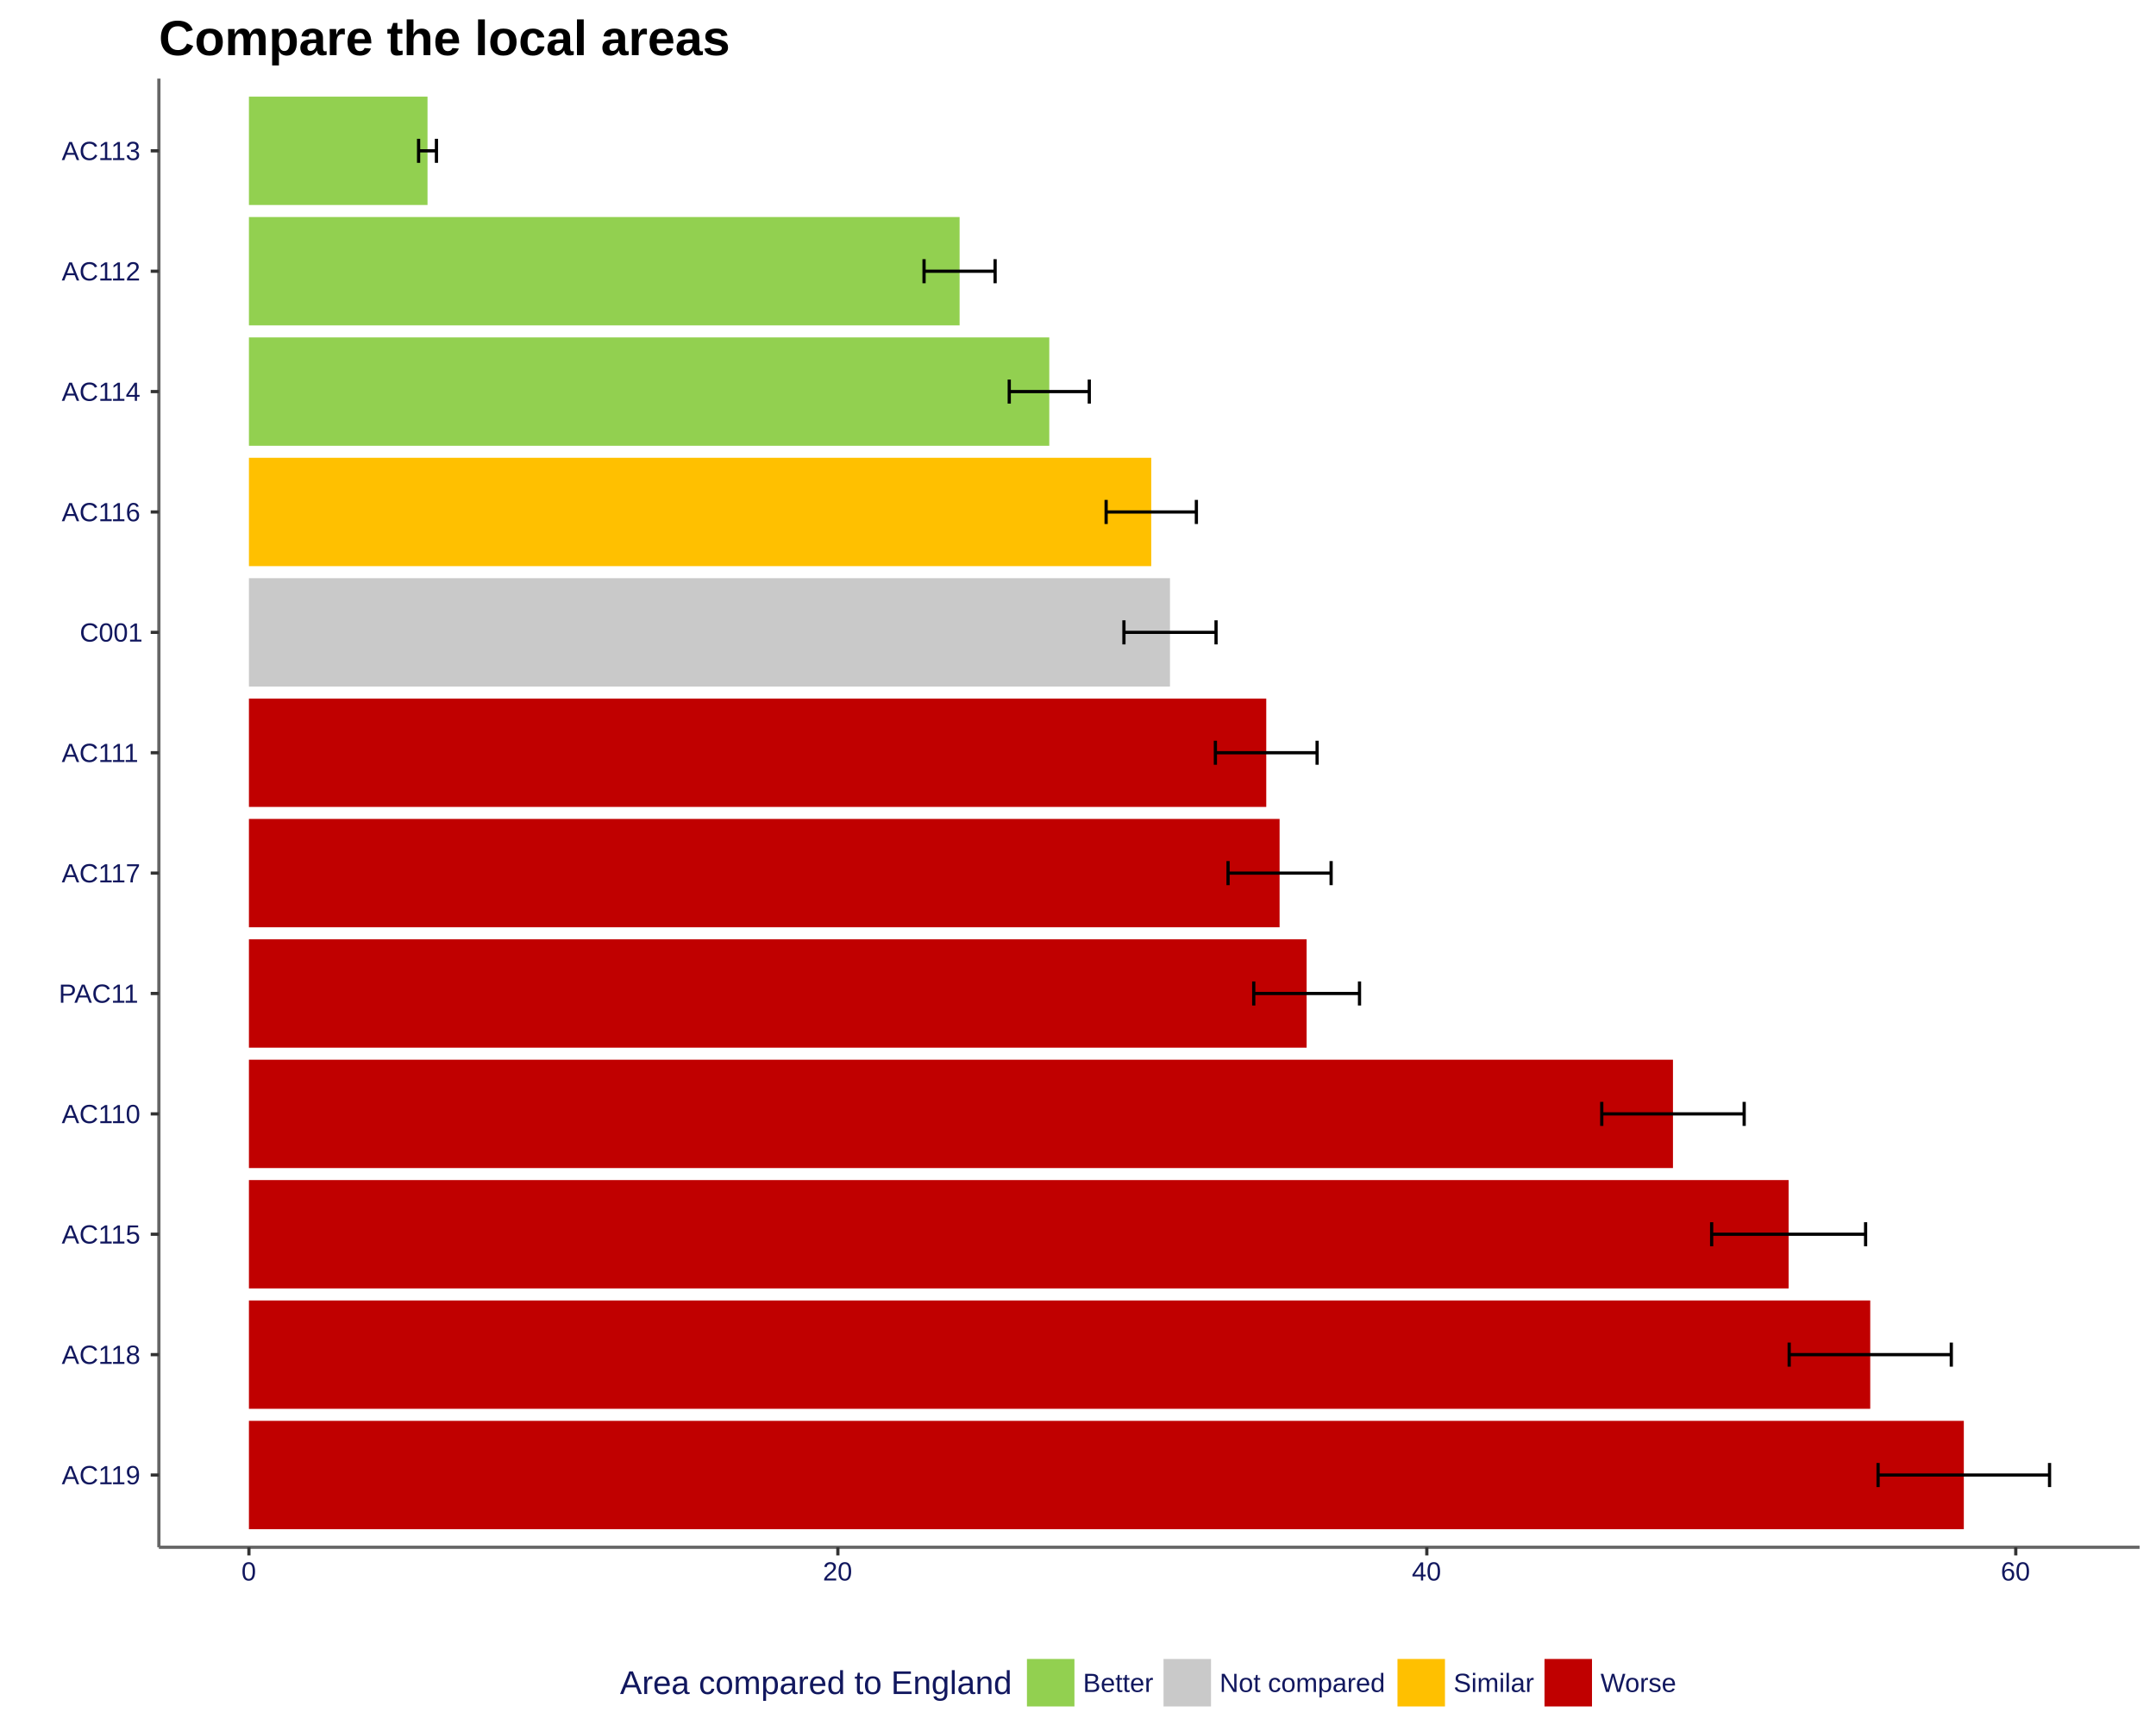
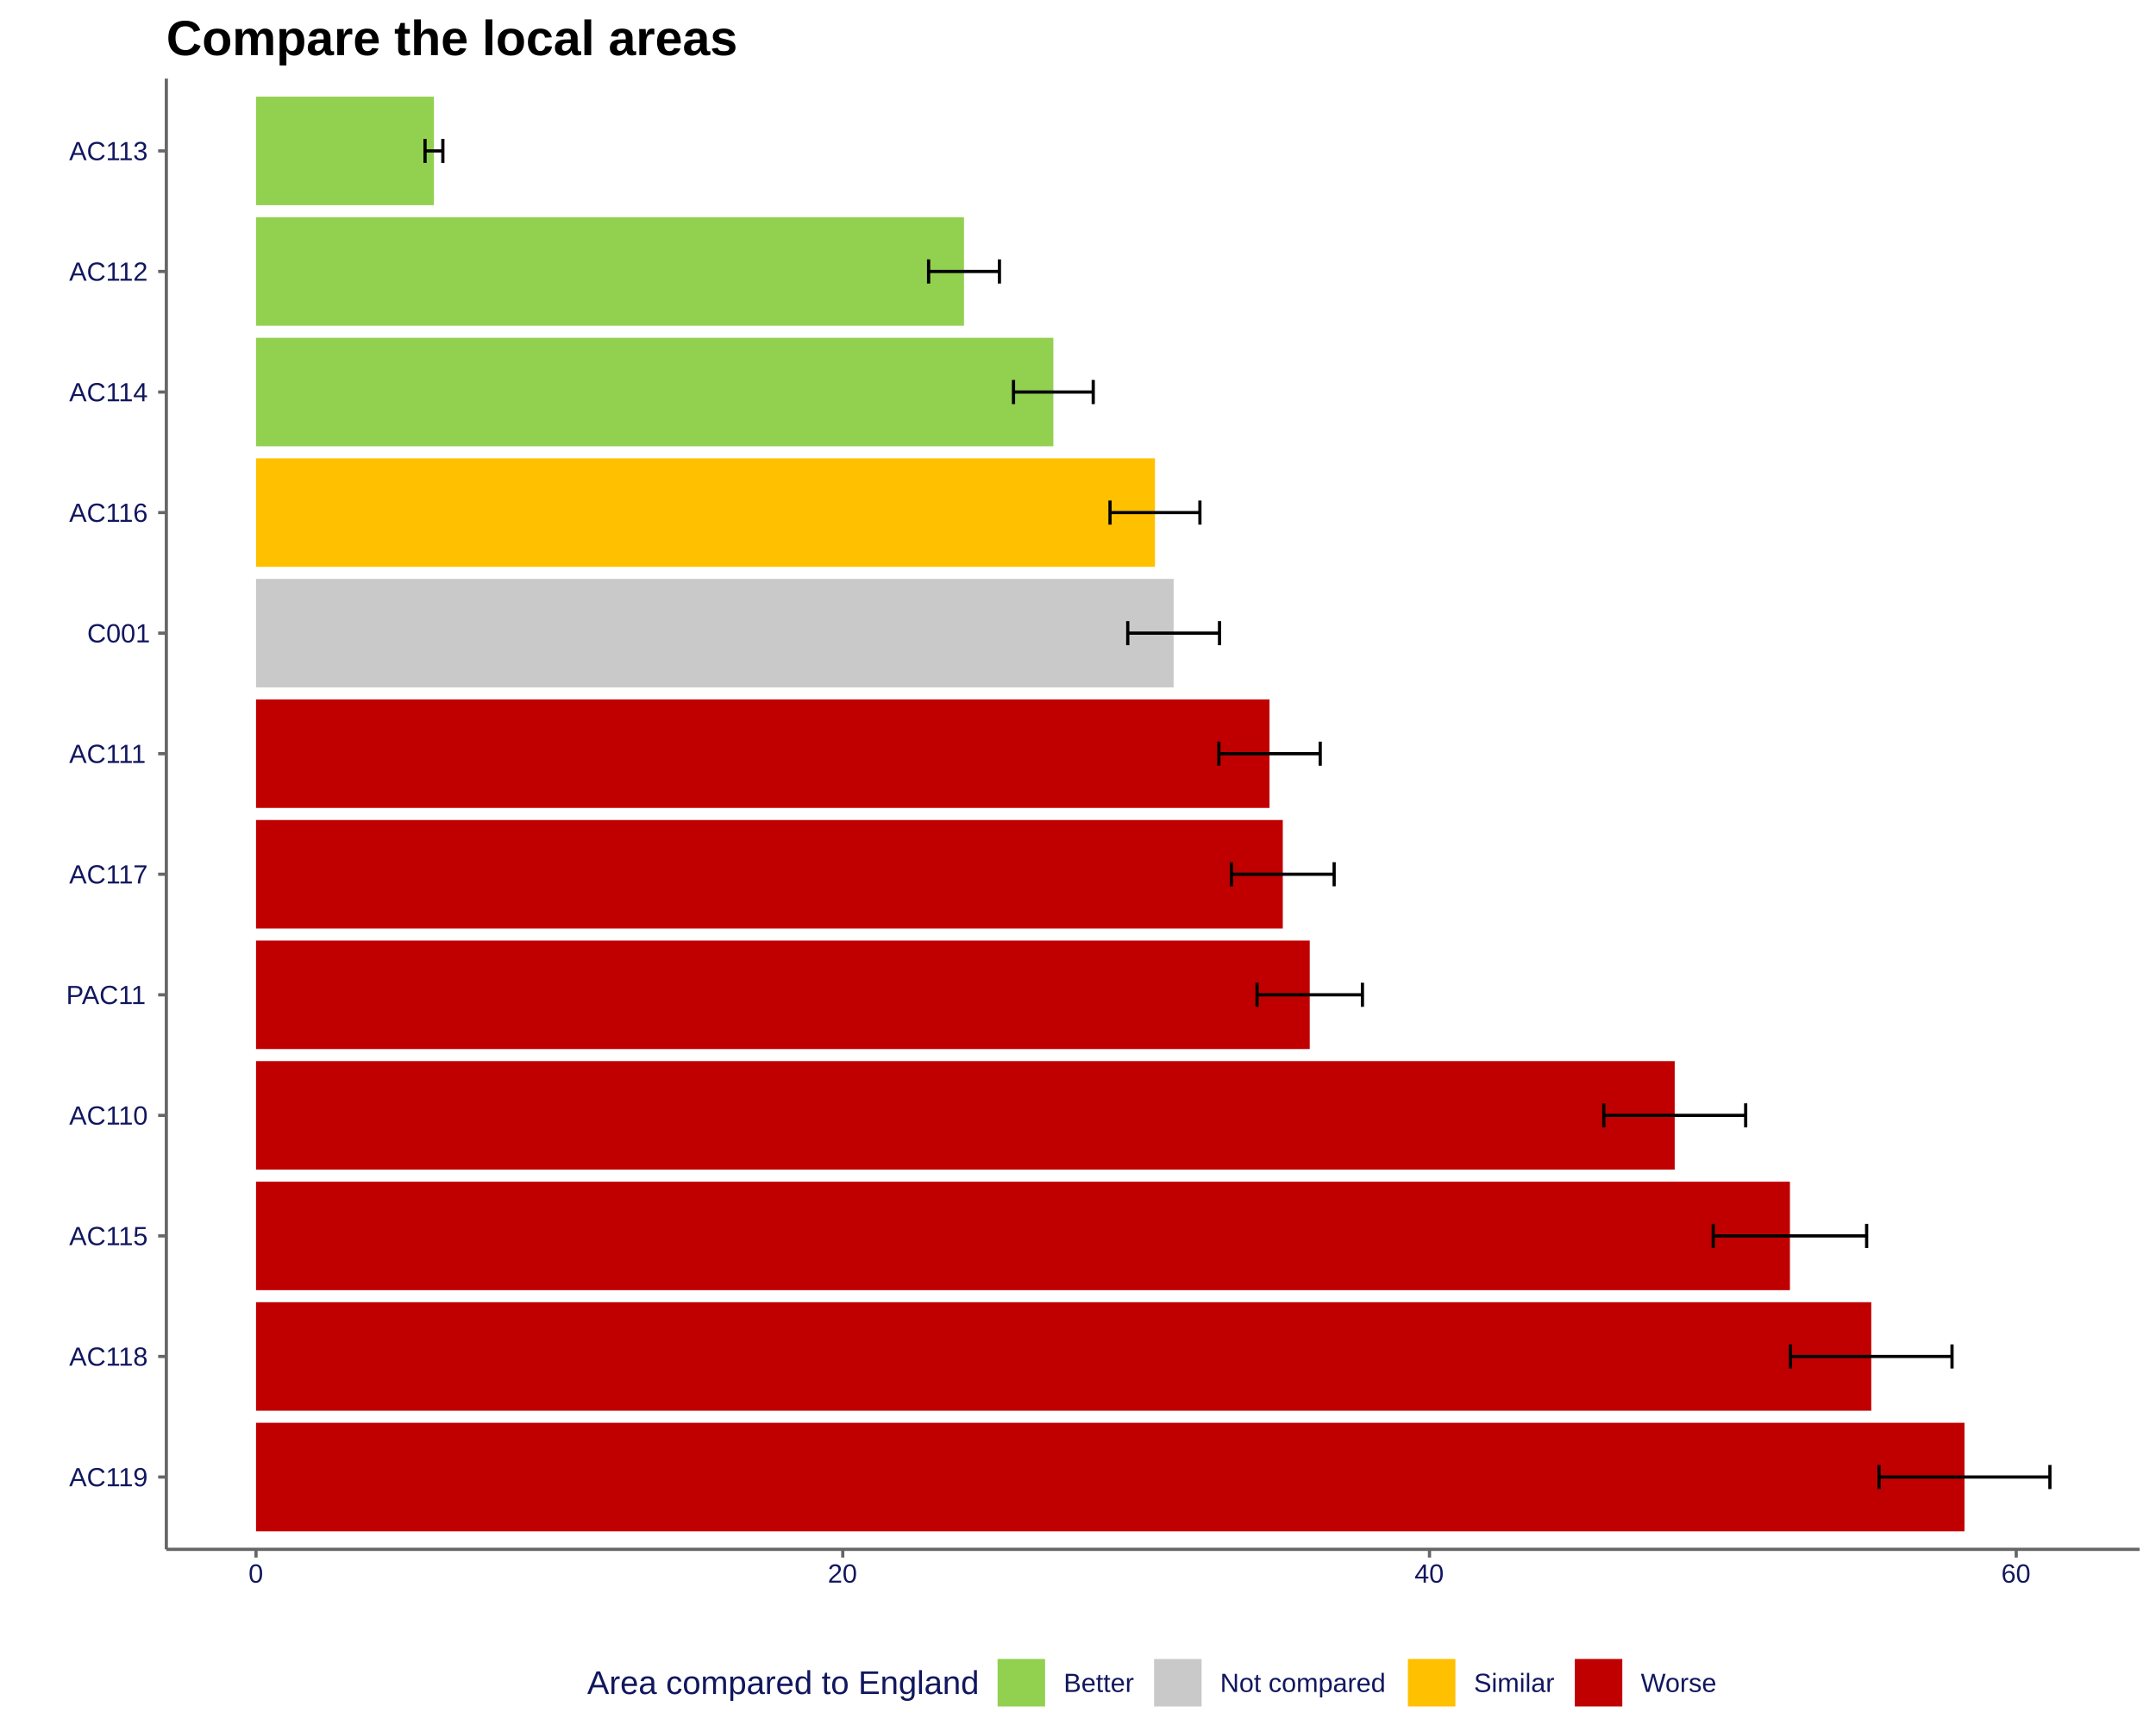
<svg xmlns="http://www.w3.org/2000/svg" viewBox="0 0 720.00 576.00">
  <defs>
    <style type="text/css">
    line, polyline, path, rect, circle {
      fill: none;
      stroke: #000000;
      stroke-linecap: round;
      stroke-linejoin: round;
      stroke-miterlimit: 10.00;
    }
  </style>
  </defs>
  <rect width="100%" height="100%" style="stroke: none; fill: #FFFFFF;" />
  <defs>
-     <clipPath id="cpNTMuMDY0OXw3MTQuNTIxfDUxNi42NDV8MjYuMjQyMw==">
-       <rect x="53.06" y="26.24" width="661.46" height="490.40" />
+     <clipPath id="cpNTUuNTQ5M3w3MTQuNTIxfDUxNy4zNDZ8MjYuMjQyMw==">
+       <rect x="55.55" y="26.24" width="658.97" height="491.10" />
    </clipPath>
  </defs>
-   <rect x="83.13" y="474.44" width="572.69" height="36.18" style="stroke-width: 1.07; stroke: none; stroke-linecap: butt; fill: #C00000;" clip-path="url(#cpNTMuMDY0OXw3MTQuNTIxfDUxNi42NDV8MjYuMjQyMw==)" />
-   <rect x="83.13" y="434.24" width="541.44" height="36.18" style="stroke-width: 1.07; stroke: none; stroke-linecap: butt; fill: #C00000;" clip-path="url(#cpNTMuMDY0OXw3MTQuNTIxfDUxNi42NDV8MjYuMjQyMw==)" />
-   <rect x="83.13" y="394.04" width="514.18" height="36.18" style="stroke-width: 1.07; stroke: none; stroke-linecap: butt; fill: #C00000;" clip-path="url(#cpNTMuMDY0OXw3MTQuNTIxfDUxNi42NDV8MjYuMjQyMw==)" />
-   <rect x="83.13" y="353.85" width="475.56" height="36.18" style="stroke-width: 1.07; stroke: none; stroke-linecap: butt; fill: #C00000;" clip-path="url(#cpNTMuMDY0OXw3MTQuNTIxfDUxNi42NDV8MjYuMjQyMw==)" />
-   <rect x="83.13" y="313.65" width="353.22" height="36.18" style="stroke-width: 1.07; stroke: none; stroke-linecap: butt; fill: #C00000;" clip-path="url(#cpNTMuMDY0OXw3MTQuNTIxfDUxNi42NDV8MjYuMjQyMw==)" />
-   <rect x="83.13" y="273.45" width="344.19" height="36.18" style="stroke-width: 1.07; stroke: none; stroke-linecap: butt; fill: #C00000;" clip-path="url(#cpNTMuMDY0OXw3MTQuNTIxfDUxNi42NDV8MjYuMjQyMw==)" />
-   <rect x="83.13" y="233.26" width="339.74" height="36.18" style="stroke-width: 1.07; stroke: none; stroke-linecap: butt; fill: #C00000;" clip-path="url(#cpNTMuMDY0OXw3MTQuNTIxfDUxNi42NDV8MjYuMjQyMw==)" />
-   <rect x="83.13" y="193.06" width="307.59" height="36.18" style="stroke-width: 1.07; stroke: none; stroke-linecap: butt; fill: #C9C9C9;" clip-path="url(#cpNTMuMDY0OXw3MTQuNTIxfDUxNi42NDV8MjYuMjQyMw==)" />
-   <rect x="83.13" y="152.86" width="301.33" height="36.18" style="stroke-width: 1.07; stroke: none; stroke-linecap: butt; fill: #FFC000;" clip-path="url(#cpNTMuMDY0OXw3MTQuNTIxfDUxNi42NDV8MjYuMjQyMw==)" />
-   <rect x="83.13" y="112.67" width="267.28" height="36.18" style="stroke-width: 1.07; stroke: none; stroke-linecap: butt; fill: #92D050;" clip-path="url(#cpNTMuMDY0OXw3MTQuNTIxfDUxNi42NDV8MjYuMjQyMw==)" />
-   <rect x="83.13" y="72.47" width="237.33" height="36.18" style="stroke-width: 1.07; stroke: none; stroke-linecap: butt; fill: #92D050;" clip-path="url(#cpNTMuMDY0OXw3MTQuNTIxfDUxNi42NDV8MjYuMjQyMw==)" />
-   <rect x="83.13" y="32.27" width="59.64" height="36.18" style="stroke-width: 1.07; stroke: none; stroke-linecap: butt; fill: #92D050;" clip-path="url(#cpNTMuMDY0OXw3MTQuNTIxfDUxNi42NDV8MjYuMjQyMw==)" />
-   <polyline points="582.47,375.96 582.47,367.92 " style="stroke-width: 1.07; stroke-linecap: butt;" clip-path="url(#cpNTMuMDY0OXw3MTQuNTIxfDUxNi42NDV8MjYuMjQyMw==)" />
-   <polyline points="582.47,371.94 534.91,371.94 " style="stroke-width: 1.07; stroke-linecap: butt;" clip-path="url(#cpNTMuMDY0OXw3MTQuNTIxfDUxNi42NDV8MjYuMjQyMw==)" />
-   <polyline points="534.91,375.96 534.91,367.92 " style="stroke-width: 1.07; stroke-linecap: butt;" clip-path="url(#cpNTMuMDY0OXw3MTQuNTIxfDUxNi42NDV8MjYuMjQyMw==)" />
-   <polyline points="439.85,255.36 439.85,247.33 " style="stroke-width: 1.07; stroke-linecap: butt;" clip-path="url(#cpNTMuMDY0OXw3MTQuNTIxfDUxNi42NDV8MjYuMjQyMw==)" />
-   <polyline points="439.85,251.35 405.88,251.35 " style="stroke-width: 1.07; stroke-linecap: butt;" clip-path="url(#cpNTMuMDY0OXw3MTQuNTIxfDUxNi42NDV8MjYuMjQyMw==)" />
-   <polyline points="405.88,255.36 405.88,247.33 " style="stroke-width: 1.07; stroke-linecap: butt;" clip-path="url(#cpNTMuMDY0OXw3MTQuNTIxfDUxNi42NDV8MjYuMjQyMw==)" />
-   <polyline points="332.32,94.58 332.32,86.54 " style="stroke-width: 1.07; stroke-linecap: butt;" clip-path="url(#cpNTMuMDY0OXw3MTQuNTIxfDUxNi42NDV8MjYuMjQyMw==)" />
-   <polyline points="332.32,90.56 308.59,90.56 " style="stroke-width: 1.07; stroke-linecap: butt;" clip-path="url(#cpNTMuMDY0OXw3MTQuNTIxfDUxNi42NDV8MjYuMjQyMw==)" />
-   <polyline points="308.59,94.58 308.59,86.54 " style="stroke-width: 1.07; stroke-linecap: butt;" clip-path="url(#cpNTMuMDY0OXw3MTQuNTIxfDUxNi42NDV8MjYuMjQyMw==)" />
-   <polyline points="145.75,54.38 145.75,46.34 " style="stroke-width: 1.07; stroke-linecap: butt;" clip-path="url(#cpNTMuMDY0OXw3MTQuNTIxfDUxNi42NDV8MjYuMjQyMw==)" />
-   <polyline points="145.75,50.36 139.79,50.36 " style="stroke-width: 1.07; stroke-linecap: butt;" clip-path="url(#cpNTMuMDY0OXw3MTQuNTIxfDUxNi42NDV8MjYuMjQyMw==)" />
-   <polyline points="139.79,54.38 139.79,46.34 " style="stroke-width: 1.07; stroke-linecap: butt;" clip-path="url(#cpNTMuMDY0OXw3MTQuNTIxfDUxNi42NDV8MjYuMjQyMw==)" />
-   <polyline points="363.77,134.77 363.77,126.73 " style="stroke-width: 1.07; stroke-linecap: butt;" clip-path="url(#cpNTMuMDY0OXw3MTQuNTIxfDUxNi42NDV8MjYuMjQyMw==)" />
-   <polyline points="363.77,130.75 337.04,130.75 " style="stroke-width: 1.07; stroke-linecap: butt;" clip-path="url(#cpNTMuMDY0OXw3MTQuNTIxfDUxNi42NDV8MjYuMjQyMw==)" />
-   <polyline points="337.04,134.77 337.04,126.73 " style="stroke-width: 1.07; stroke-linecap: butt;" clip-path="url(#cpNTMuMDY0OXw3MTQuNTIxfDUxNi42NDV8MjYuMjQyMw==)" />
-   <polyline points="623.02,416.15 623.02,408.11 " style="stroke-width: 1.07; stroke-linecap: butt;" clip-path="url(#cpNTMuMDY0OXw3MTQuNTIxfDUxNi42NDV8MjYuMjQyMw==)" />
-   <polyline points="623.02,412.13 571.61,412.13 " style="stroke-width: 1.07; stroke-linecap: butt;" clip-path="url(#cpNTMuMDY0OXw3MTQuNTIxfDUxNi42NDV8MjYuMjQyMw==)" />
-   <polyline points="571.61,416.15 571.61,408.11 " style="stroke-width: 1.07; stroke-linecap: butt;" clip-path="url(#cpNTMuMDY0OXw3MTQuNTIxfDUxNi42NDV8MjYuMjQyMw==)" />
-   <polyline points="399.53,174.97 399.53,166.93 " style="stroke-width: 1.07; stroke-linecap: butt;" clip-path="url(#cpNTMuMDY0OXw3MTQuNTIxfDUxNi42NDV8MjYuMjQyMw==)" />
-   <polyline points="399.53,170.95 369.39,170.95 " style="stroke-width: 1.07; stroke-linecap: butt;" clip-path="url(#cpNTMuMDY0OXw3MTQuNTIxfDUxNi42NDV8MjYuMjQyMw==)" />
-   <polyline points="369.39,174.97 369.39,166.93 " style="stroke-width: 1.07; stroke-linecap: butt;" clip-path="url(#cpNTMuMDY0OXw3MTQuNTIxfDUxNi42NDV8MjYuMjQyMw==)" />
-   <polyline points="444.53,295.56 444.53,287.52 " style="stroke-width: 1.07; stroke-linecap: butt;" clip-path="url(#cpNTMuMDY0OXw3MTQuNTIxfDUxNi42NDV8MjYuMjQyMw==)" />
-   <polyline points="444.53,291.54 410.11,291.54 " style="stroke-width: 1.07; stroke-linecap: butt;" clip-path="url(#cpNTMuMDY0OXw3MTQuNTIxfDUxNi42NDV8MjYuMjQyMw==)" />
-   <polyline points="410.11,295.56 410.11,287.52 " style="stroke-width: 1.07; stroke-linecap: butt;" clip-path="url(#cpNTMuMDY0OXw3MTQuNTIxfDUxNi42NDV8MjYuMjQyMw==)" />
-   <polyline points="651.64,456.35 651.64,448.31 " style="stroke-width: 1.07; stroke-linecap: butt;" clip-path="url(#cpNTMuMDY0OXw3MTQuNTIxfDUxNi42NDV8MjYuMjQyMw==)" />
-   <polyline points="651.64,452.33 597.50,452.33 " style="stroke-width: 1.07; stroke-linecap: butt;" clip-path="url(#cpNTMuMDY0OXw3MTQuNTIxfDUxNi42NDV8MjYuMjQyMw==)" />
-   <polyline points="597.50,456.35 597.50,448.31 " style="stroke-width: 1.07; stroke-linecap: butt;" clip-path="url(#cpNTMuMDY0OXw3MTQuNTIxfDUxNi42NDV8MjYuMjQyMw==)" />
-   <polyline points="684.45,496.55 684.45,488.51 " style="stroke-width: 1.07; stroke-linecap: butt;" clip-path="url(#cpNTMuMDY0OXw3MTQuNTIxfDUxNi42NDV8MjYuMjQyMw==)" />
-   <polyline points="684.45,492.53 627.19,492.53 " style="stroke-width: 1.07; stroke-linecap: butt;" clip-path="url(#cpNTMuMDY0OXw3MTQuNTIxfDUxNi42NDV8MjYuMjQyMw==)" />
-   <polyline points="627.19,496.55 627.19,488.51 " style="stroke-width: 1.07; stroke-linecap: butt;" clip-path="url(#cpNTMuMDY0OXw3MTQuNTIxfDUxNi42NDV8MjYuMjQyMw==)" />
-   <polyline points="454.01,335.76 454.01,327.72 " style="stroke-width: 1.07; stroke-linecap: butt;" clip-path="url(#cpNTMuMDY0OXw3MTQuNTIxfDUxNi42NDV8MjYuMjQyMw==)" />
-   <polyline points="454.01,331.74 418.69,331.74 " style="stroke-width: 1.07; stroke-linecap: butt;" clip-path="url(#cpNTMuMDY0OXw3MTQuNTIxfDUxNi42NDV8MjYuMjQyMw==)" />
-   <polyline points="418.69,335.76 418.69,327.72 " style="stroke-width: 1.07; stroke-linecap: butt;" clip-path="url(#cpNTMuMDY0OXw3MTQuNTIxfDUxNi42NDV8MjYuMjQyMw==)" />
-   <polyline points="406.10,215.17 406.10,207.13 " style="stroke-width: 1.07; stroke-linecap: butt;" clip-path="url(#cpNTMuMDY0OXw3MTQuNTIxfDUxNi42NDV8MjYuMjQyMw==)" />
-   <polyline points="406.10,211.15 375.34,211.15 " style="stroke-width: 1.07; stroke-linecap: butt;" clip-path="url(#cpNTMuMDY0OXw3MTQuNTIxfDUxNi42NDV8MjYuMjQyMw==)" />
-   <polyline points="375.34,215.17 375.34,207.13 " style="stroke-width: 1.07; stroke-linecap: butt;" clip-path="url(#cpNTMuMDY0OXw3MTQuNTIxfDUxNi42NDV8MjYuMjQyMw==)" />
+   <rect x="85.50" y="475.08" width="570.54" height="36.23" style="stroke-width: 1.07; stroke: none; stroke-linecap: butt; fill: #C00000;" clip-path="url(#cpNTUuNTQ5M3w3MTQuNTIxfDUxNy4zNDZ8MjYuMjQyMw==)" />
+   <rect x="85.50" y="434.82" width="539.41" height="36.23" style="stroke-width: 1.07; stroke: none; stroke-linecap: butt; fill: #C00000;" clip-path="url(#cpNTUuNTQ5M3w3MTQuNTIxfDUxNy4zNDZ8MjYuMjQyMw==)" />
+   <rect x="85.50" y="394.57" width="512.25" height="36.23" style="stroke-width: 1.07; stroke: none; stroke-linecap: butt; fill: #C00000;" clip-path="url(#cpNTUuNTQ5M3w3MTQuNTIxfDUxNy4zNDZ8MjYuMjQyMw==)" />
+   <rect x="85.50" y="354.32" width="473.77" height="36.23" style="stroke-width: 1.07; stroke: none; stroke-linecap: butt; fill: #C00000;" clip-path="url(#cpNTUuNTQ5M3w3MTQuNTIxfDUxNy4zNDZ8MjYuMjQyMw==)" />
+   <rect x="85.50" y="314.06" width="351.89" height="36.23" style="stroke-width: 1.07; stroke: none; stroke-linecap: butt; fill: #C00000;" clip-path="url(#cpNTUuNTQ5M3w3MTQuNTIxfDUxNy4zNDZ8MjYuMjQyMw==)" />
+   <rect x="85.50" y="273.81" width="342.89" height="36.23" style="stroke-width: 1.07; stroke: none; stroke-linecap: butt; fill: #C00000;" clip-path="url(#cpNTUuNTQ5M3w3MTQuNTIxfDUxNy4zNDZ8MjYuMjQyMw==)" />
+   <rect x="85.50" y="233.55" width="338.46" height="36.23" style="stroke-width: 1.07; stroke: none; stroke-linecap: butt; fill: #C00000;" clip-path="url(#cpNTUuNTQ5M3w3MTQuNTIxfDUxNy4zNDZ8MjYuMjQyMw==)" />
+   <rect x="85.50" y="193.30" width="306.44" height="36.23" style="stroke-width: 1.07; stroke: none; stroke-linecap: butt; fill: #C9C9C9;" clip-path="url(#cpNTUuNTQ5M3w3MTQuNTIxfDUxNy4zNDZ8MjYuMjQyMw==)" />
+   <rect x="85.50" y="153.04" width="300.20" height="36.23" style="stroke-width: 1.07; stroke: none; stroke-linecap: butt; fill: #FFC000;" clip-path="url(#cpNTUuNTQ5M3w3MTQuNTIxfDUxNy4zNDZ8MjYuMjQyMw==)" />
+   <rect x="85.50" y="112.79" width="266.27" height="36.23" style="stroke-width: 1.07; stroke: none; stroke-linecap: butt; fill: #92D050;" clip-path="url(#cpNTUuNTQ5M3w3MTQuNTIxfDUxNy4zNDZ8MjYuMjQyMw==)" />
+   <rect x="85.50" y="72.53" width="236.43" height="36.23" style="stroke-width: 1.07; stroke: none; stroke-linecap: butt; fill: #92D050;" clip-path="url(#cpNTUuNTQ5M3w3MTQuNTIxfDUxNy4zNDZ8MjYuMjQyMw==)" />
+   <rect x="85.50" y="32.28" width="59.41" height="36.23" style="stroke-width: 1.07; stroke: none; stroke-linecap: butt; fill: #92D050;" clip-path="url(#cpNTUuNTQ5M3w3MTQuNTIxfDUxNy4zNDZ8MjYuMjQyMw==)" />
+   <polyline points="582.97,376.46 582.97,368.40 " style="stroke-width: 1.07; stroke-linecap: butt;" clip-path="url(#cpNTUuNTQ5M3w3MTQuNTIxfDUxNy4zNDZ8MjYuMjQyMw==)" />
+   <polyline points="582.97,372.43 535.59,372.43 " style="stroke-width: 1.07; stroke-linecap: butt;" clip-path="url(#cpNTUuNTQ5M3w3MTQuNTIxfDUxNy4zNDZ8MjYuMjQyMw==)" />
+   <polyline points="535.59,376.46 535.59,368.40 " style="stroke-width: 1.07; stroke-linecap: butt;" clip-path="url(#cpNTUuNTQ5M3w3MTQuNTIxfDUxNy4zNDZ8MjYuMjQyMw==)" />
+   <polyline points="440.89,255.69 440.89,247.64 " style="stroke-width: 1.07; stroke-linecap: butt;" clip-path="url(#cpNTUuNTQ5M3w3MTQuNTIxfDUxNy4zNDZ8MjYuMjQyMw==)" />
+   <polyline points="440.89,251.67 407.04,251.67 " style="stroke-width: 1.07; stroke-linecap: butt;" clip-path="url(#cpNTUuNTQ5M3w3MTQuNTIxfDUxNy4zNDZ8MjYuMjQyMw==)" />
+   <polyline points="407.04,255.69 407.04,247.64 " style="stroke-width: 1.07; stroke-linecap: butt;" clip-path="url(#cpNTUuNTQ5M3w3MTQuNTIxfDUxNy4zNDZ8MjYuMjQyMw==)" />
+   <polyline points="333.76,94.67 333.76,86.62 " style="stroke-width: 1.07; stroke-linecap: butt;" clip-path="url(#cpNTUuNTQ5M3w3MTQuNTIxfDUxNy4zNDZ8MjYuMjQyMw==)" />
+   <polyline points="333.76,90.65 310.11,90.65 " style="stroke-width: 1.07; stroke-linecap: butt;" clip-path="url(#cpNTUuNTQ5M3w3MTQuNTIxfDUxNy4zNDZ8MjYuMjQyMw==)" />
+   <polyline points="310.11,94.67 310.11,86.62 " style="stroke-width: 1.07; stroke-linecap: butt;" clip-path="url(#cpNTUuNTQ5M3w3MTQuNTIxfDUxNy4zNDZ8MjYuMjQyMw==)" />
+   <polyline points="147.89,54.42 147.89,46.37 " style="stroke-width: 1.07; stroke-linecap: butt;" clip-path="url(#cpNTUuNTQ5M3w3MTQuNTIxfDUxNy4zNDZ8MjYuMjQyMw==)" />
+   <polyline points="147.89,50.39 141.94,50.39 " style="stroke-width: 1.07; stroke-linecap: butt;" clip-path="url(#cpNTUuNTQ5M3w3MTQuNTIxfDUxNy4zNDZ8MjYuMjQyMw==)" />
+   <polyline points="141.94,54.42 141.94,46.37 " style="stroke-width: 1.07; stroke-linecap: butt;" clip-path="url(#cpNTUuNTQ5M3w3MTQuNTIxfDUxNy4zNDZ8MjYuMjQyMw==)" />
+   <polyline points="365.09,134.93 365.09,126.88 " style="stroke-width: 1.07; stroke-linecap: butt;" clip-path="url(#cpNTUuNTQ5M3w3MTQuNTIxfDUxNy4zNDZ8MjYuMjQyMw==)" />
+   <polyline points="365.09,130.90 338.46,130.90 " style="stroke-width: 1.07; stroke-linecap: butt;" clip-path="url(#cpNTUuNTQ5M3w3MTQuNTIxfDUxNy4zNDZ8MjYuMjQyMw==)" />
+   <polyline points="338.46,134.93 338.46,126.88 " style="stroke-width: 1.07; stroke-linecap: butt;" clip-path="url(#cpNTUuNTQ5M3w3MTQuNTIxfDUxNy4zNDZ8MjYuMjQyMw==)" />
+   <polyline points="623.37,416.71 623.37,408.66 " style="stroke-width: 1.07; stroke-linecap: butt;" clip-path="url(#cpNTUuNTQ5M3w3MTQuNTIxfDUxNy4zNDZ8MjYuMjQyMw==)" />
+   <polyline points="623.37,412.68 572.14,412.68 " style="stroke-width: 1.07; stroke-linecap: butt;" clip-path="url(#cpNTUuNTQ5M3w3MTQuNTIxfDUxNy4zNDZ8MjYuMjQyMw==)" />
+   <polyline points="572.14,416.71 572.14,408.66 " style="stroke-width: 1.07; stroke-linecap: butt;" clip-path="url(#cpNTUuNTQ5M3w3MTQuNTIxfDUxNy4zNDZ8MjYuMjQyMw==)" />
+   <polyline points="400.71,175.18 400.71,167.13 " style="stroke-width: 1.07; stroke-linecap: butt;" clip-path="url(#cpNTUuNTQ5M3w3MTQuNTIxfDUxNy4zNDZ8MjYuMjQyMw==)" />
+   <polyline points="400.71,171.16 370.69,171.16 " style="stroke-width: 1.07; stroke-linecap: butt;" clip-path="url(#cpNTUuNTQ5M3w3MTQuNTIxfDUxNy4zNDZ8MjYuMjQyMw==)" />
+   <polyline points="370.69,175.18 370.69,167.13 " style="stroke-width: 1.07; stroke-linecap: butt;" clip-path="url(#cpNTUuNTQ5M3w3MTQuNTIxfDUxNy4zNDZ8MjYuMjQyMw==)" />
+   <polyline points="445.54,295.95 445.54,287.90 " style="stroke-width: 1.07; stroke-linecap: butt;" clip-path="url(#cpNTUuNTQ5M3w3MTQuNTIxfDUxNy4zNDZ8MjYuMjQyMw==)" />
+   <polyline points="445.54,291.92 411.25,291.92 " style="stroke-width: 1.07; stroke-linecap: butt;" clip-path="url(#cpNTUuNTQ5M3w3MTQuNTIxfDUxNy4zNDZ8MjYuMjQyMw==)" />
+   <polyline points="411.25,295.95 411.25,287.90 " style="stroke-width: 1.07; stroke-linecap: butt;" clip-path="url(#cpNTUuNTQ5M3w3MTQuNTIxfDUxNy4zNDZ8MjYuMjQyMw==)" />
+   <polyline points="651.88,456.96 651.88,448.91 " style="stroke-width: 1.07; stroke-linecap: butt;" clip-path="url(#cpNTUuNTQ5M3w3MTQuNTIxfDUxNy4zNDZ8MjYuMjQyMw==)" />
+   <polyline points="651.88,452.94 597.94,452.94 " style="stroke-width: 1.07; stroke-linecap: butt;" clip-path="url(#cpNTUuNTQ5M3w3MTQuNTIxfDUxNy4zNDZ8MjYuMjQyMw==)" />
+   <polyline points="597.94,456.96 597.94,448.91 " style="stroke-width: 1.07; stroke-linecap: butt;" clip-path="url(#cpNTUuNTQ5M3w3MTQuNTIxfDUxNy4zNDZ8MjYuMjQyMw==)" />
+   <polyline points="684.57,497.22 684.57,489.17 " style="stroke-width: 1.07; stroke-linecap: butt;" clip-path="url(#cpNTUuNTQ5M3w3MTQuNTIxfDUxNy4zNDZ8MjYuMjQyMw==)" />
+   <polyline points="684.57,493.19 627.51,493.19 " style="stroke-width: 1.07; stroke-linecap: butt;" clip-path="url(#cpNTUuNTQ5M3w3MTQuNTIxfDUxNy4zNDZ8MjYuMjQyMw==)" />
+   <polyline points="627.51,497.22 627.51,489.17 " style="stroke-width: 1.07; stroke-linecap: butt;" clip-path="url(#cpNTUuNTQ5M3w3MTQuNTIxfDUxNy4zNDZ8MjYuMjQyMw==)" />
+   <polyline points="454.99,336.20 454.99,328.15 " style="stroke-width: 1.07; stroke-linecap: butt;" clip-path="url(#cpNTUuNTQ5M3w3MTQuNTIxfDUxNy4zNDZ8MjYuMjQyMw==)" />
+   <polyline points="454.99,332.18 419.80,332.18 " style="stroke-width: 1.07; stroke-linecap: butt;" clip-path="url(#cpNTUuNTQ5M3w3MTQuNTIxfDUxNy4zNDZ8MjYuMjQyMw==)" />
+   <polyline points="419.80,336.20 419.80,328.15 " style="stroke-width: 1.07; stroke-linecap: butt;" clip-path="url(#cpNTUuNTQ5M3w3MTQuNTIxfDUxNy4zNDZ8MjYuMjQyMw==)" />
+   <polyline points="407.26,215.44 407.26,207.39 " style="stroke-width: 1.07; stroke-linecap: butt;" clip-path="url(#cpNTUuNTQ5M3w3MTQuNTIxfDUxNy4zNDZ8MjYuMjQyMw==)" />
+   <polyline points="407.26,211.41 376.62,211.41 " style="stroke-width: 1.07; stroke-linecap: butt;" clip-path="url(#cpNTUuNTQ5M3w3MTQuNTIxfDUxNy4zNDZ8MjYuMjQyMw==)" />
+   <polyline points="376.62,215.44 376.62,207.39 " style="stroke-width: 1.07; stroke-linecap: butt;" clip-path="url(#cpNTUuNTQ5M3w3MTQuNTIxfDUxNy4zNDZ8MjYuMjQyMw==)" />
  <defs>
    <clipPath id="cpMHw3MjB8NTc2fDA=">
      <rect x="0.00" y="0.00" width="720.00" height="576.00" />
    </clipPath>
  </defs>
-   <polyline points="53.06,516.65 53.06,26.24 " style="stroke-width: 1.07; stroke: #666666; stroke-linecap: butt;" clip-path="url(#cpMHw3MjB8NTc2fDA=)" />
+   <polyline points="55.55,517.35 55.55,26.24 " style="stroke-width: 1.07; stroke: #666666; stroke-linecap: butt;" clip-path="url(#cpMHw3MjB8NTc2fDA=)" />
  <g clip-path="url(#cpMHw3MjB8NTc2fDA=)">
-     <text x="20.61" y="495.62" style="font-size: 8.80px; fill: #11175E; font-family: Liberation Sans;" textLength="27.52px" lengthAdjust="spacingAndGlyphs">AC119</text>
+     <text x="23.10" y="496.29" style="font-size: 8.80px; fill: #11175E; font-family: Liberation Sans;" textLength="27.52px" lengthAdjust="spacingAndGlyphs">AC119</text>
  </g>
  <g clip-path="url(#cpMHw3MjB8NTc2fDA=)">
-     <text x="20.61" y="455.42" style="font-size: 8.80px; fill: #11175E; font-family: Liberation Sans;" textLength="27.52px" lengthAdjust="spacingAndGlyphs">AC118</text>
+     <text x="23.10" y="456.03" style="font-size: 8.80px; fill: #11175E; font-family: Liberation Sans;" textLength="27.52px" lengthAdjust="spacingAndGlyphs">AC118</text>
  </g>
  <g clip-path="url(#cpMHw3MjB8NTc2fDA=)">
-     <text x="20.61" y="415.23" style="font-size: 8.80px; fill: #11175E; font-family: Liberation Sans;" textLength="27.52px" lengthAdjust="spacingAndGlyphs">AC115</text>
+     <text x="23.10" y="415.78" style="font-size: 8.80px; fill: #11175E; font-family: Liberation Sans;" textLength="27.52px" lengthAdjust="spacingAndGlyphs">AC115</text>
  </g>
  <g clip-path="url(#cpMHw3MjB8NTc2fDA=)">
-     <text x="20.61" y="375.03" style="font-size: 8.80px; fill: #11175E; font-family: Liberation Sans;" textLength="27.52px" lengthAdjust="spacingAndGlyphs">AC110</text>
+     <text x="23.10" y="375.52" style="font-size: 8.80px; fill: #11175E; font-family: Liberation Sans;" textLength="27.52px" lengthAdjust="spacingAndGlyphs">AC110</text>
  </g>
  <g clip-path="url(#cpMHw3MjB8NTc2fDA=)">
-     <text x="19.62" y="334.83" style="font-size: 8.80px; fill: #11175E; font-family: Liberation Sans;" textLength="28.52px" lengthAdjust="spacingAndGlyphs">PAC11</text>
+     <text x="22.10" y="335.27" style="font-size: 8.80px; fill: #11175E; font-family: Liberation Sans;" textLength="28.52px" lengthAdjust="spacingAndGlyphs">PAC11</text>
  </g>
  <g clip-path="url(#cpMHw3MjB8NTc2fDA=)">
-     <text x="20.61" y="294.64" style="font-size: 8.80px; fill: #11175E; font-family: Liberation Sans;" textLength="27.52px" lengthAdjust="spacingAndGlyphs">AC117</text>
+     <text x="23.10" y="295.01" style="font-size: 8.80px; fill: #11175E; font-family: Liberation Sans;" textLength="27.52px" lengthAdjust="spacingAndGlyphs">AC117</text>
  </g>
  <g clip-path="url(#cpMHw3MjB8NTc2fDA=)">
-     <text x="20.61" y="254.44" style="font-size: 8.80px; fill: #11175E; font-family: Liberation Sans;" textLength="27.52px" lengthAdjust="spacingAndGlyphs">AC111</text>
+     <text x="23.10" y="254.76" style="font-size: 8.80px; fill: #11175E; font-family: Liberation Sans;" textLength="27.52px" lengthAdjust="spacingAndGlyphs">AC111</text>
  </g>
  <g clip-path="url(#cpMHw3MjB8NTc2fDA=)">
-     <text x="26.62" y="214.24" style="font-size: 8.80px; fill: #11175E; font-family: Liberation Sans;" textLength="21.52px" lengthAdjust="spacingAndGlyphs">C001</text>
+     <text x="29.10" y="214.51" style="font-size: 8.80px; fill: #11175E; font-family: Liberation Sans;" textLength="21.52px" lengthAdjust="spacingAndGlyphs">C001</text>
  </g>
  <g clip-path="url(#cpMHw3MjB8NTc2fDA=)">
-     <text x="20.61" y="174.05" style="font-size: 8.80px; fill: #11175E; font-family: Liberation Sans;" textLength="27.52px" lengthAdjust="spacingAndGlyphs">AC116</text>
+     <text x="23.10" y="174.25" style="font-size: 8.80px; fill: #11175E; font-family: Liberation Sans;" textLength="27.52px" lengthAdjust="spacingAndGlyphs">AC116</text>
  </g>
  <g clip-path="url(#cpMHw3MjB8NTc2fDA=)">
-     <text x="20.61" y="133.85" style="font-size: 8.80px; fill: #11175E; font-family: Liberation Sans;" textLength="27.52px" lengthAdjust="spacingAndGlyphs">AC114</text>
+     <text x="23.10" y="134.00" style="font-size: 8.80px; fill: #11175E; font-family: Liberation Sans;" textLength="27.52px" lengthAdjust="spacingAndGlyphs">AC114</text>
  </g>
  <g clip-path="url(#cpMHw3MjB8NTc2fDA=)">
-     <text x="20.61" y="93.65" style="font-size: 8.80px; fill: #11175E; font-family: Liberation Sans;" textLength="27.52px" lengthAdjust="spacingAndGlyphs">AC112</text>
+     <text x="23.10" y="93.74" style="font-size: 8.80px; fill: #11175E; font-family: Liberation Sans;" textLength="27.52px" lengthAdjust="spacingAndGlyphs">AC112</text>
  </g>
  <g clip-path="url(#cpMHw3MjB8NTc2fDA=)">
-     <text x="20.61" y="53.45" style="font-size: 8.80px; fill: #11175E; font-family: Liberation Sans;" textLength="27.52px" lengthAdjust="spacingAndGlyphs">AC113</text>
+     <text x="23.10" y="53.49" style="font-size: 8.80px; fill: #11175E; font-family: Liberation Sans;" textLength="27.52px" lengthAdjust="spacingAndGlyphs">AC113</text>
  </g>
-   <polyline points="50.33,492.53 53.06,492.53 " style="stroke-width: 1.07; stroke: #333333; stroke-linecap: butt;" clip-path="url(#cpMHw3MjB8NTc2fDA=)" />
-   <polyline points="50.33,452.33 53.06,452.33 " style="stroke-width: 1.07; stroke: #333333; stroke-linecap: butt;" clip-path="url(#cpMHw3MjB8NTc2fDA=)" />
-   <polyline points="50.33,412.13 53.06,412.13 " style="stroke-width: 1.07; stroke: #333333; stroke-linecap: butt;" clip-path="url(#cpMHw3MjB8NTc2fDA=)" />
-   <polyline points="50.33,371.94 53.06,371.94 " style="stroke-width: 1.07; stroke: #333333; stroke-linecap: butt;" clip-path="url(#cpMHw3MjB8NTc2fDA=)" />
-   <polyline points="50.33,331.74 53.06,331.74 " style="stroke-width: 1.07; stroke: #333333; stroke-linecap: butt;" clip-path="url(#cpMHw3MjB8NTc2fDA=)" />
-   <polyline points="50.33,291.54 53.06,291.54 " style="stroke-width: 1.07; stroke: #333333; stroke-linecap: butt;" clip-path="url(#cpMHw3MjB8NTc2fDA=)" />
-   <polyline points="50.33,251.35 53.06,251.35 " style="stroke-width: 1.07; stroke: #333333; stroke-linecap: butt;" clip-path="url(#cpMHw3MjB8NTc2fDA=)" />
-   <polyline points="50.33,211.15 53.06,211.15 " style="stroke-width: 1.07; stroke: #333333; stroke-linecap: butt;" clip-path="url(#cpMHw3MjB8NTc2fDA=)" />
-   <polyline points="50.33,170.95 53.06,170.95 " style="stroke-width: 1.07; stroke: #333333; stroke-linecap: butt;" clip-path="url(#cpMHw3MjB8NTc2fDA=)" />
-   <polyline points="50.33,130.75 53.06,130.75 " style="stroke-width: 1.07; stroke: #333333; stroke-linecap: butt;" clip-path="url(#cpMHw3MjB8NTc2fDA=)" />
-   <polyline points="50.33,90.56 53.06,90.56 " style="stroke-width: 1.07; stroke: #333333; stroke-linecap: butt;" clip-path="url(#cpMHw3MjB8NTc2fDA=)" />
-   <polyline points="50.33,50.36 53.06,50.36 " style="stroke-width: 1.07; stroke: #333333; stroke-linecap: butt;" clip-path="url(#cpMHw3MjB8NTc2fDA=)" />
-   <polyline points="53.06,516.65 714.52,516.65 " style="stroke-width: 1.07; stroke: #666666; stroke-linecap: butt;" clip-path="url(#cpMHw3MjB8NTc2fDA=)" />
-   <polyline points="83.13,519.38 83.13,516.65 " style="stroke-width: 1.07; stroke: #333333; stroke-linecap: butt;" clip-path="url(#cpMHw3MjB8NTc2fDA=)" />
-   <polyline points="279.81,519.38 279.81,516.65 " style="stroke-width: 1.07; stroke: #333333; stroke-linecap: butt;" clip-path="url(#cpMHw3MjB8NTc2fDA=)" />
-   <polyline points="476.49,519.38 476.49,516.65 " style="stroke-width: 1.07; stroke: #333333; stroke-linecap: butt;" clip-path="url(#cpMHw3MjB8NTc2fDA=)" />
-   <polyline points="673.17,519.38 673.17,516.65 " style="stroke-width: 1.07; stroke: #333333; stroke-linecap: butt;" clip-path="url(#cpMHw3MjB8NTc2fDA=)" />
+   <polyline points="52.81,493.19 55.55,493.19 " style="stroke-width: 1.07; stroke: #666666; stroke-linecap: butt;" clip-path="url(#cpMHw3MjB8NTc2fDA=)" />
+   <polyline points="52.81,452.94 55.55,452.94 " style="stroke-width: 1.07; stroke: #666666; stroke-linecap: butt;" clip-path="url(#cpMHw3MjB8NTc2fDA=)" />
+   <polyline points="52.81,412.68 55.55,412.68 " style="stroke-width: 1.07; stroke: #666666; stroke-linecap: butt;" clip-path="url(#cpMHw3MjB8NTc2fDA=)" />
+   <polyline points="52.81,372.43 55.55,372.43 " style="stroke-width: 1.07; stroke: #666666; stroke-linecap: butt;" clip-path="url(#cpMHw3MjB8NTc2fDA=)" />
+   <polyline points="52.81,332.18 55.55,332.18 " style="stroke-width: 1.07; stroke: #666666; stroke-linecap: butt;" clip-path="url(#cpMHw3MjB8NTc2fDA=)" />
+   <polyline points="52.81,291.92 55.55,291.92 " style="stroke-width: 1.07; stroke: #666666; stroke-linecap: butt;" clip-path="url(#cpMHw3MjB8NTc2fDA=)" />
+   <polyline points="52.81,251.67 55.55,251.67 " style="stroke-width: 1.07; stroke: #666666; stroke-linecap: butt;" clip-path="url(#cpMHw3MjB8NTc2fDA=)" />
+   <polyline points="52.81,211.41 55.55,211.41 " style="stroke-width: 1.07; stroke: #666666; stroke-linecap: butt;" clip-path="url(#cpMHw3MjB8NTc2fDA=)" />
+   <polyline points="52.81,171.16 55.55,171.16 " style="stroke-width: 1.07; stroke: #666666; stroke-linecap: butt;" clip-path="url(#cpMHw3MjB8NTc2fDA=)" />
+   <polyline points="52.81,130.90 55.55,130.90 " style="stroke-width: 1.07; stroke: #666666; stroke-linecap: butt;" clip-path="url(#cpMHw3MjB8NTc2fDA=)" />
+   <polyline points="52.81,90.65 55.55,90.65 " style="stroke-width: 1.07; stroke: #666666; stroke-linecap: butt;" clip-path="url(#cpMHw3MjB8NTc2fDA=)" />
+   <polyline points="52.81,50.39 55.55,50.39 " style="stroke-width: 1.07; stroke: #666666; stroke-linecap: butt;" clip-path="url(#cpMHw3MjB8NTc2fDA=)" />
+   <polyline points="55.55,517.35 714.52,517.35 " style="stroke-width: 1.07; stroke: #666666; stroke-linecap: butt;" clip-path="url(#cpMHw3MjB8NTc2fDA=)" />
+   <polyline points="85.50,520.09 85.50,517.35 " style="stroke-width: 1.07; stroke: #666666; stroke-linecap: butt;" clip-path="url(#cpMHw3MjB8NTc2fDA=)" />
+   <polyline points="281.44,520.09 281.44,517.35 " style="stroke-width: 1.07; stroke: #666666; stroke-linecap: butt;" clip-path="url(#cpMHw3MjB8NTc2fDA=)" />
+   <polyline points="477.38,520.09 477.38,517.35 " style="stroke-width: 1.07; stroke: #666666; stroke-linecap: butt;" clip-path="url(#cpMHw3MjB8NTc2fDA=)" />
+   <polyline points="673.32,520.09 673.32,517.35 " style="stroke-width: 1.07; stroke: #666666; stroke-linecap: butt;" clip-path="url(#cpMHw3MjB8NTc2fDA=)" />
  <g clip-path="url(#cpMHw3MjB8NTc2fDA=)">
-     <text x="80.63" y="527.76" style="font-size: 8.80px; fill: #11175E; font-family: Liberation Sans;" textLength="5.01px" lengthAdjust="spacingAndGlyphs">0</text>
+     <text x="83.00" y="528.46" style="font-size: 8.80px; fill: #11175E; font-family: Liberation Sans;" textLength="5.01px" lengthAdjust="spacingAndGlyphs">0</text>
  </g>
  <g clip-path="url(#cpMHw3MjB8NTc2fDA=)">
-     <text x="274.80" y="527.76" style="font-size: 8.80px; fill: #11175E; font-family: Liberation Sans;" textLength="10.01px" lengthAdjust="spacingAndGlyphs">20</text>
+     <text x="276.44" y="528.46" style="font-size: 8.80px; fill: #11175E; font-family: Liberation Sans;" textLength="10.01px" lengthAdjust="spacingAndGlyphs">20</text>
  </g>
  <g clip-path="url(#cpMHw3MjB8NTc2fDA=)">
-     <text x="471.48" y="527.76" style="font-size: 8.80px; fill: #11175E; font-family: Liberation Sans;" textLength="10.01px" lengthAdjust="spacingAndGlyphs">40</text>
+     <text x="472.38" y="528.46" style="font-size: 8.80px; fill: #11175E; font-family: Liberation Sans;" textLength="10.01px" lengthAdjust="spacingAndGlyphs">40</text>
  </g>
  <g clip-path="url(#cpMHw3MjB8NTc2fDA=)">
-     <text x="668.16" y="527.76" style="font-size: 8.80px; fill: #11175E; font-family: Liberation Sans;" textLength="10.01px" lengthAdjust="spacingAndGlyphs">60</text>
+     <text x="668.32" y="528.46" style="font-size: 8.80px; fill: #11175E; font-family: Liberation Sans;" textLength="10.01px" lengthAdjust="spacingAndGlyphs">60</text>
  </g>
-   <rect x="207.06" y="553.24" width="353.46" height="17.28" style="stroke-width: 1.07; stroke: none; fill: #FFFFFF;" clip-path="url(#cpMHw3MjB8NTc2fDA=)" />
+   <rect x="196.11" y="553.24" width="377.86" height="17.28" style="stroke-width: 1.07; stroke: none; fill: #FFFFFF;" clip-path="url(#cpMHw3MjB8NTc2fDA=)" />
  <g clip-path="url(#cpMHw3MjB8NTc2fDA=)">
-     <text x="207.06" y="565.66" style="font-size: 11.00px; fill: #11175E; font-family: Liberation Sans;" textLength="130.86px" lengthAdjust="spacingAndGlyphs">Area compared to England</text>
+     <text x="196.11" y="565.66" style="font-size: 11.00px; fill: #11175E; font-family: Liberation Sans;" textLength="130.86px" lengthAdjust="spacingAndGlyphs">Area compared to England</text>
  </g>
-   <rect x="342.24" y="553.24" width="17.28" height="17.28" style="stroke-width: 1.07; stroke: #FFFFFF;" clip-path="url(#cpMHw3MjB8NTc2fDA=)" />
-   <rect x="342.95" y="553.95" width="15.86" height="15.86" style="stroke-width: 1.07; stroke: none; stroke-linejoin: miter; fill: #92D050;" clip-path="url(#cpMHw3MjB8NTc2fDA=)" />
-   <rect x="387.85" y="553.24" width="17.28" height="17.28" style="stroke-width: 1.07; stroke: #FFFFFF;" clip-path="url(#cpMHw3MjB8NTc2fDA=)" />
-   <rect x="388.56" y="553.95" width="15.86" height="15.86" style="stroke-width: 1.07; stroke: none; stroke-linejoin: miter; fill: #C9C9C9;" clip-path="url(#cpMHw3MjB8NTc2fDA=)" />
-   <rect x="465.98" y="553.24" width="17.28" height="17.28" style="stroke-width: 1.07; stroke: #FFFFFF;" clip-path="url(#cpMHw3MjB8NTc2fDA=)" />
-   <rect x="466.69" y="553.95" width="15.86" height="15.86" style="stroke-width: 1.07; stroke: none; stroke-linejoin: miter; fill: #FFC000;" clip-path="url(#cpMHw3MjB8NTc2fDA=)" />
-   <rect x="515.08" y="553.24" width="17.28" height="17.28" style="stroke-width: 1.07; stroke: #FFFFFF;" clip-path="url(#cpMHw3MjB8NTc2fDA=)" />
-   <rect x="515.79" y="553.95" width="15.86" height="15.86" style="stroke-width: 1.07; stroke: none; stroke-linejoin: miter; fill: #C00000;" clip-path="url(#cpMHw3MjB8NTc2fDA=)" />
+   <rect x="332.45" y="553.24" width="17.28" height="17.28" style="stroke-width: 1.07; stroke: #FFFFFF;" clip-path="url(#cpMHw3MjB8NTc2fDA=)" />
+   <rect x="333.15" y="553.95" width="15.86" height="15.86" style="stroke-width: 1.07; stroke: none; stroke-linejoin: miter; fill: #92D050;" clip-path="url(#cpMHw3MjB8NTc2fDA=)" />
+   <rect x="384.70" y="553.24" width="17.28" height="17.28" style="stroke-width: 1.07; stroke: #FFFFFF;" clip-path="url(#cpMHw3MjB8NTc2fDA=)" />
+   <rect x="385.41" y="553.95" width="15.86" height="15.86" style="stroke-width: 1.07; stroke: none; stroke-linejoin: miter; fill: #C9C9C9;" clip-path="url(#cpMHw3MjB8NTc2fDA=)" />
+   <rect x="469.46" y="553.24" width="17.28" height="17.28" style="stroke-width: 1.07; stroke: #FFFFFF;" clip-path="url(#cpMHw3MjB8NTc2fDA=)" />
+   <rect x="470.17" y="553.95" width="15.86" height="15.86" style="stroke-width: 1.07; stroke: none; stroke-linejoin: miter; fill: #FFC000;" clip-path="url(#cpMHw3MjB8NTc2fDA=)" />
+   <rect x="525.20" y="553.24" width="17.28" height="17.28" style="stroke-width: 1.07; stroke: #FFFFFF;" clip-path="url(#cpMHw3MjB8NTc2fDA=)" />
+   <rect x="525.91" y="553.95" width="15.86" height="15.86" style="stroke-width: 1.07; stroke: none; stroke-linejoin: miter; fill: #C00000;" clip-path="url(#cpMHw3MjB8NTc2fDA=)" />
  <g clip-path="url(#cpMHw3MjB8NTc2fDA=)">
-     <text x="361.68" y="564.97" style="font-size: 8.80px; fill: #11175E; font-family: Liberation Sans;" textLength="24.01px" lengthAdjust="spacingAndGlyphs">Better</text>
+     <text x="355.21" y="564.97" style="font-size: 8.80px; fill: #11175E; font-family: Liberation Sans;" textLength="24.01px" lengthAdjust="spacingAndGlyphs">Better</text>
  </g>
  <g clip-path="url(#cpMHw3MjB8NTc2fDA=)">
-     <text x="407.29" y="564.97" style="font-size: 8.80px; fill: #11175E; font-family: Liberation Sans;" textLength="56.53px" lengthAdjust="spacingAndGlyphs">Not compared</text>
+     <text x="407.46" y="564.97" style="font-size: 8.80px; fill: #11175E; font-family: Liberation Sans;" textLength="56.53px" lengthAdjust="spacingAndGlyphs">Not compared</text>
  </g>
  <g clip-path="url(#cpMHw3MjB8NTc2fDA=)">
-     <text x="485.42" y="564.97" style="font-size: 8.80px; fill: #11175E; font-family: Liberation Sans;" textLength="27.50px" lengthAdjust="spacingAndGlyphs">Similar</text>
+     <text x="492.22" y="564.97" style="font-size: 8.80px; fill: #11175E; font-family: Liberation Sans;" textLength="27.50px" lengthAdjust="spacingAndGlyphs">Similar</text>
  </g>
  <g clip-path="url(#cpMHw3MjB8NTc2fDA=)">
-     <text x="534.52" y="564.97" style="font-size: 8.80px; fill: #11175E; font-family: Liberation Sans;" textLength="26.00px" lengthAdjust="spacingAndGlyphs">Worse</text>
+     <text x="547.96" y="564.97" style="font-size: 8.80px; fill: #11175E; font-family: Liberation Sans;" textLength="26.00px" lengthAdjust="spacingAndGlyphs">Worse</text>
  </g>
  <g clip-path="url(#cpMHw3MjB8NTc2fDA=)">
-     <text x="53.06" y="18.42" style="font-size: 16.50px; font-weight: bold; font-family: Liberation Sans;" textLength="196.53px" lengthAdjust="spacingAndGlyphs">Compare the local areas</text>
+     <text x="55.55" y="18.42" style="font-size: 16.50px; font-weight: bold; font-family: Liberation Sans;" textLength="196.53px" lengthAdjust="spacingAndGlyphs">Compare the local areas</text>
  </g>
</svg>
